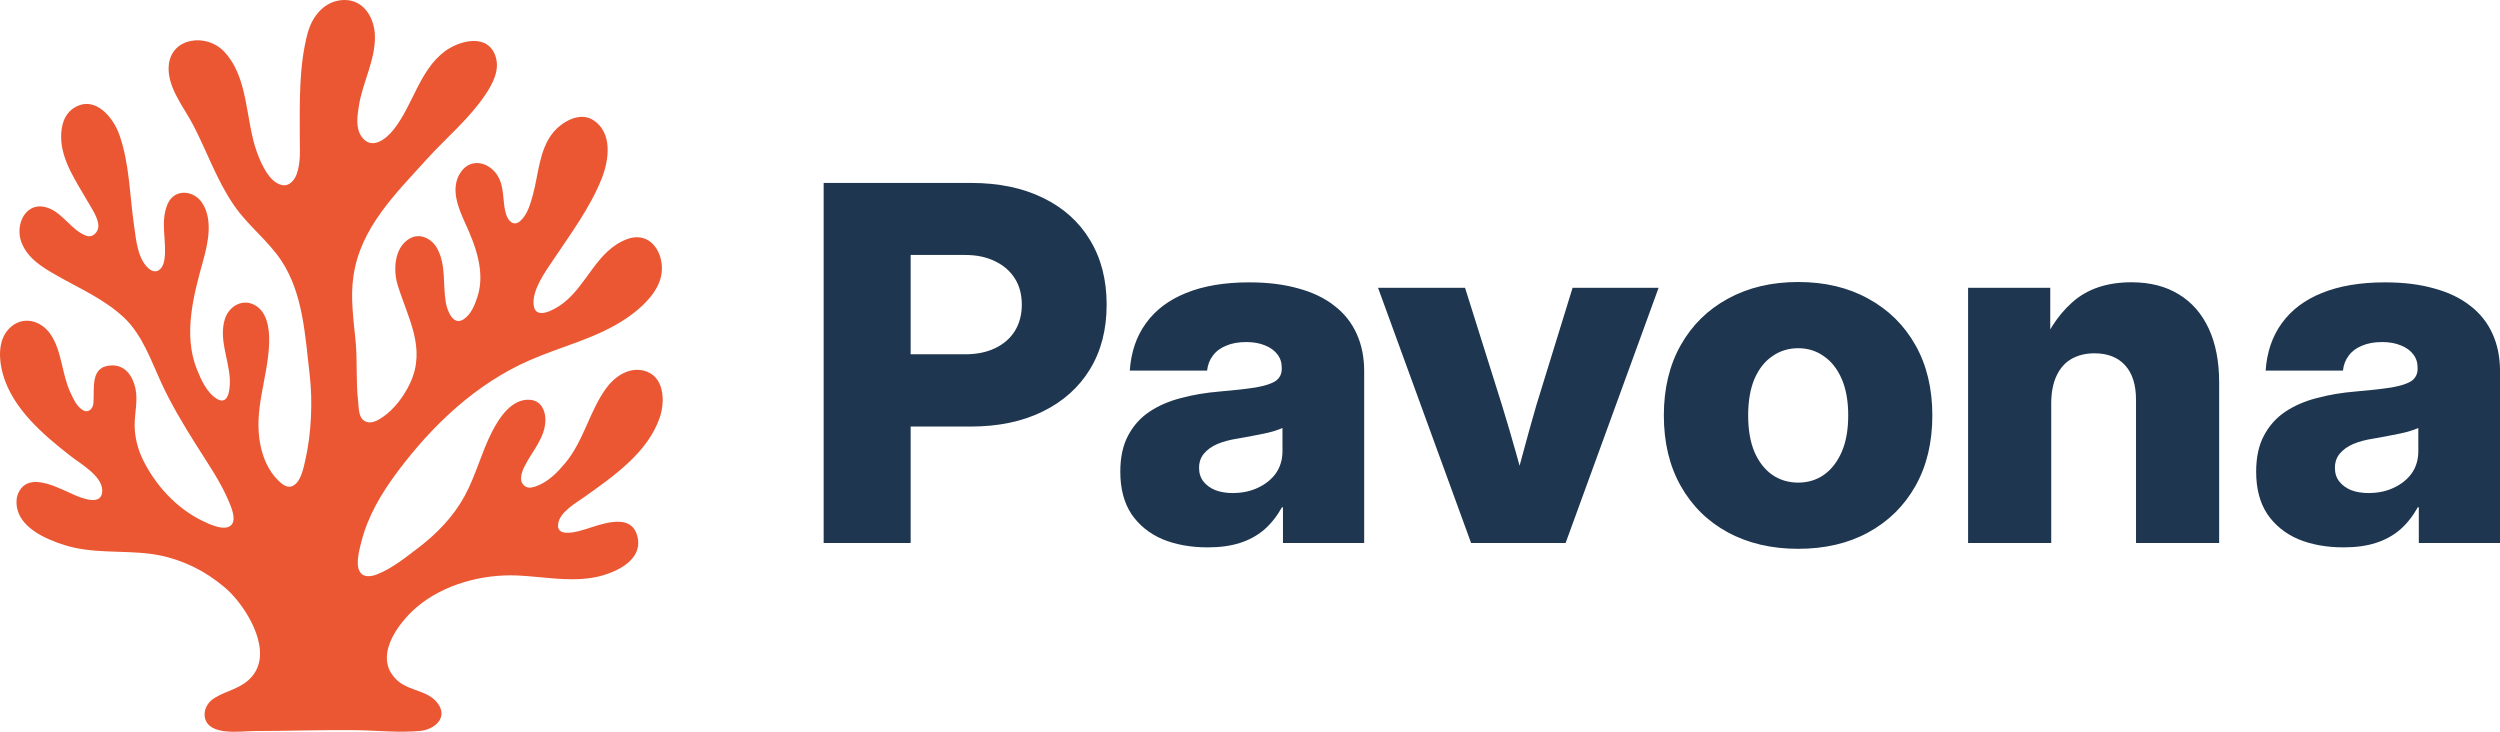
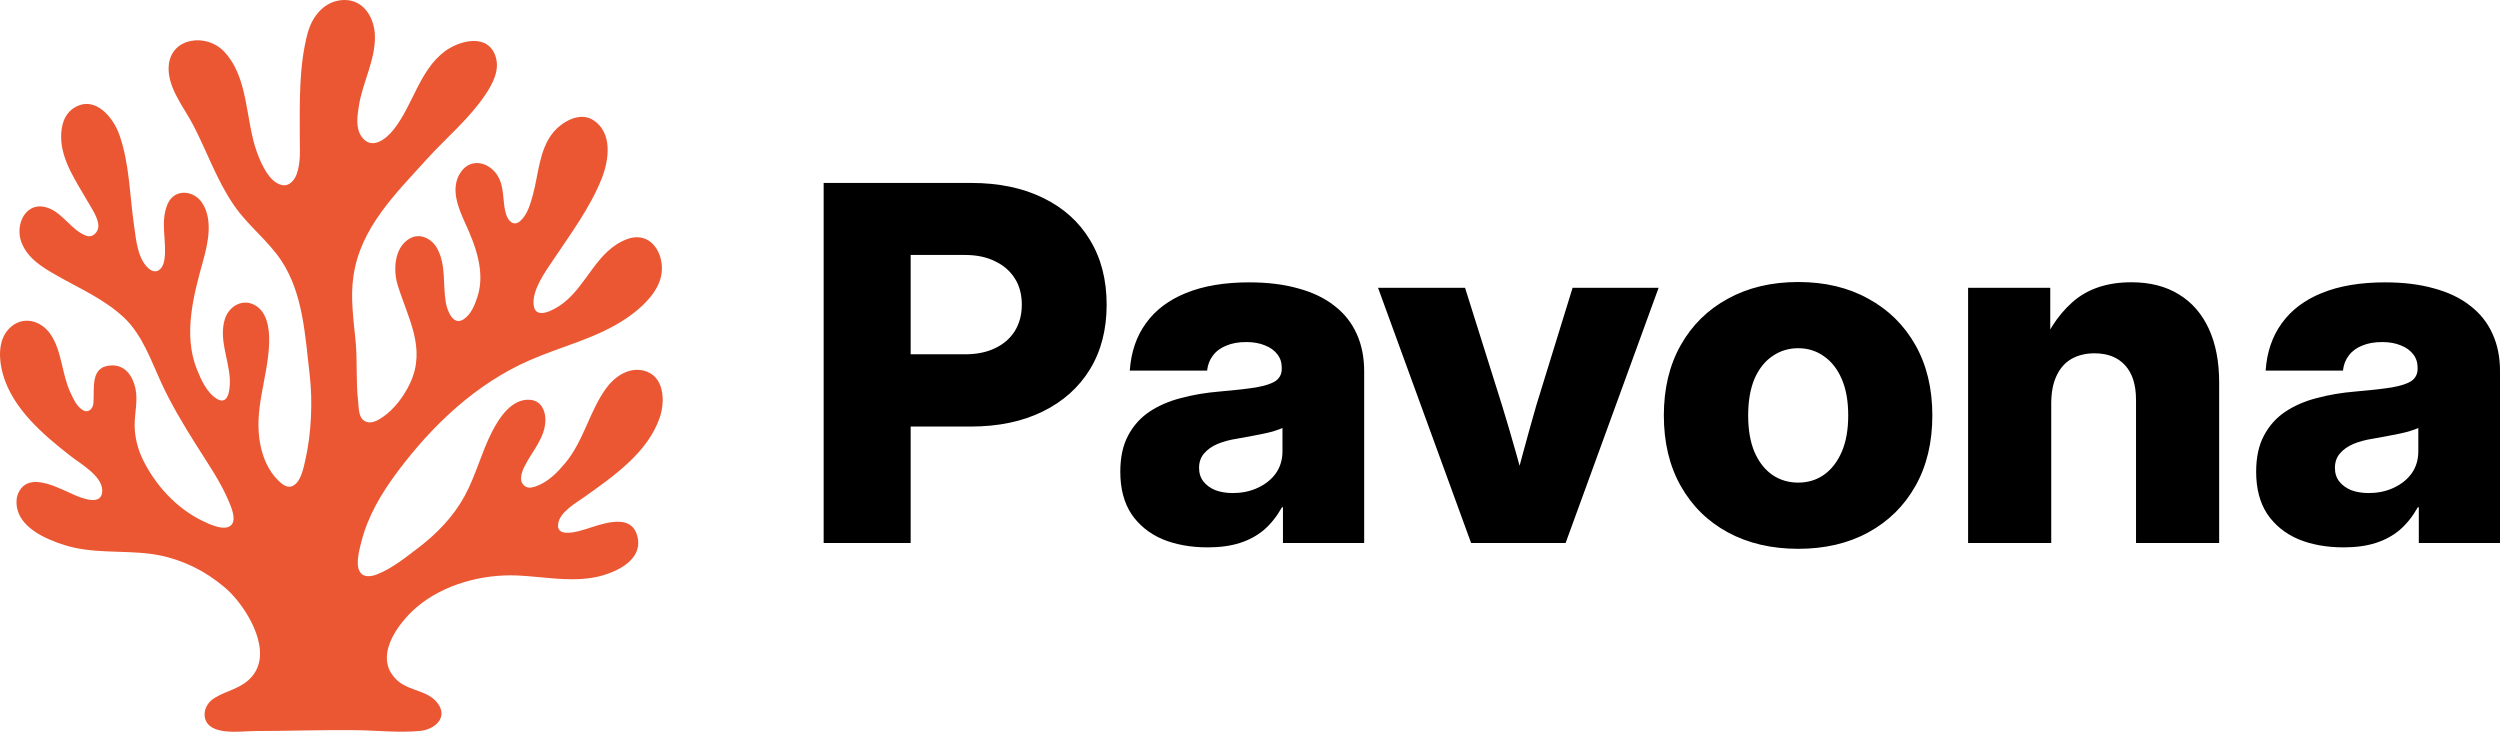
<svg xmlns="http://www.w3.org/2000/svg" width="245.986pt" height="72pt" viewBox="0 0 86.778 25.4" version="1.1" id="svg1">
  <defs id="defs1" />
  <path fill="#ea5732" stroke="none" d="m 11.953,0 c -0.671,0.005 -1.117,0.551 -1.278,1.162 -0.304,1.151 -0.27,2.4 -0.27,3.58 0,0.434 0.043,0.888 -0.108,1.305 -0.069,0.191 -0.241,0.411 -0.469,0.383 C 9.358,6.372 9.061,5.673 8.92,5.288 8.509,4.166 8.642,2.679 7.76,1.771 7.172,1.165 5.964,1.279 5.859,2.254 c -0.08,0.749 0.526,1.468 0.851,2.094 0.485,0.935 0.816,1.917 1.42,2.791 0.48,0.696 1.172,1.209 1.638,1.912 0.759,1.146 0.824,2.626 0.98,3.944 0.11,0.933 0.06,2.057 -0.15,2.974 -0.065,0.284 -0.157,0.792 -0.466,0.91 -0.184,0.07 -0.364,-0.092 -0.485,-0.212 -0.326,-0.324 -0.516,-0.767 -0.607,-1.213 -0.254,-1.242 0.273,-2.356 0.303,-3.58 0.012,-0.472 -0.07,-1.114 -0.576,-1.32 -0.423,-0.173 -0.843,0.124 -0.965,0.531 -0.204,0.682 0.126,1.355 0.173,2.033 0.018,0.263 2.31e-4,0.999 -0.452,0.724 C 7.182,13.633 6.973,13.17 6.831,12.813 6.353,11.607 6.718,10.246 7.05,9.051 7.222,8.431 7.397,7.63 7.021,7.048 6.728,6.596 6.056,6.535 5.82,7.078 c -0.277,0.639 -0.016,1.292 -0.114,1.942 -0.05,0.332 -0.294,0.548 -0.578,0.27 C 4.772,8.941 4.727,8.334 4.658,7.867 4.501,6.81 4.501,5.7 4.144,4.681 3.935,4.085 3.317,3.315 2.607,3.722 c -0.383,0.22 -0.49,0.641 -0.485,1.051 0.01,0.811 0.549,1.567 0.936,2.245 0.132,0.231 0.37,0.571 0.356,0.85 -0.01,0.203 -0.214,0.392 -0.412,0.319 -0.524,-0.191 -0.808,-0.783 -1.335,-0.97 -0.764,-0.272 -1.162,0.573 -0.922,1.197 0.216,0.561 0.729,0.865 1.225,1.148 0.797,0.454 1.661,0.827 2.336,1.464 0.629,0.593 0.932,1.476 1.284,2.243 0.344,0.749 0.768,1.457 1.206,2.154 0.403,0.643 0.846,1.27 1.143,1.972 0.084,0.2 0.264,0.608 0.107,0.809 -0.212,0.273 -0.808,-0.02 -1.039,-0.134 -0.894,-0.44 -1.625,-1.242 -2.055,-2.131 -0.173,-0.358 -0.279,-0.784 -0.279,-1.183 0,-0.425 0.119,-0.85 0.028,-1.274 -0.091,-0.422 -0.348,-0.809 -0.819,-0.798 -0.772,0.018 -0.595,0.797 -0.64,1.313 -0.016,0.187 -0.17,0.351 -0.361,0.242 C 2.665,14.115 2.548,13.846 2.447,13.632 2.143,12.993 2.154,12.184 1.751,11.599 1.405,11.096 0.75,10.946 0.304,11.418 c -0.386,0.408 -0.345,1.076 -0.202,1.577 0.342,1.199 1.406,2.1 2.354,2.839 0.361,0.282 1.185,0.738 1.085,1.287 -0.067,0.371 -0.549,0.214 -0.782,0.131 -0.564,-0.201 -1.8,-1.024 -2.15,-0.07 -0.038,0.105 -0.04,0.223 -0.032,0.334 0.058,0.79 1.019,1.203 1.666,1.406 0.97,0.304 1.98,0.175 2.974,0.302 0.833,0.106 1.637,0.443 2.306,0.946 0.167,0.125 0.337,0.262 0.483,0.412 0.636,0.653 1.468,2.065 0.731,2.911 -0.359,0.413 -0.862,0.467 -1.305,0.743 -0.225,0.14 -0.38,0.414 -0.318,0.684 0.147,0.642 1.259,0.455 1.744,0.455 1.163,0 2.325,-0.044 3.489,-0.03 0.739,0.009 1.506,0.097 2.245,0.025 0.469,-0.045 0.966,-0.437 0.617,-0.935 -0.329,-0.47 -0.958,-0.435 -1.373,-0.779 -0.94,-0.779 -0.053,-2.001 0.634,-2.585 0.933,-0.792 2.281,-1.148 3.489,-1.095 0.868,0.038 1.711,0.216 2.579,0.082 0.673,-0.104 1.794,-0.54 1.592,-1.418 -0.22,-0.958 -1.438,-0.354 -2.017,-0.209 -0.229,0.057 -0.802,0.186 -0.74,-0.246 0.06,-0.418 0.611,-0.719 0.922,-0.941 1.003,-0.715 2.197,-1.539 2.609,-2.761 0.193,-0.572 0.156,-1.454 -0.576,-1.622 -0.519,-0.119 -1.004,0.221 -1.292,0.621 -0.577,0.801 -0.772,1.809 -1.406,2.579 -0.251,0.305 -0.57,0.634 -0.943,0.786 -0.123,0.05 -0.296,0.119 -0.423,0.053 -0.289,-0.15 -0.164,-0.499 -0.054,-0.718 0.261,-0.523 0.721,-0.991 0.721,-1.608 0,-0.326 -0.151,-0.659 -0.516,-0.695 -0.643,-0.063 -1.087,0.617 -1.342,1.119 -0.365,0.718 -0.558,1.505 -0.943,2.215 -0.394,0.726 -0.974,1.32 -1.629,1.817 -0.436,0.33 -0.884,0.694 -1.396,0.9 -0.21,0.085 -0.504,0.138 -0.628,-0.108 -0.134,-0.266 -0.006,-0.729 0.062,-1.001 0.227,-0.908 0.71,-1.715 1.267,-2.458 1.212,-1.616 2.714,-3.04 4.578,-3.858 1.129,-0.495 2.336,-0.76 3.368,-1.463 0.462,-0.315 0.956,-0.753 1.15,-1.294 0.274,-0.764 -0.235,-1.793 -1.15,-1.442 -1.046,0.401 -1.368,1.583 -2.215,2.227 -0.229,0.174 -0.966,0.634 -1.016,0.034 -0.044,-0.522 0.411,-1.14 0.683,-1.547 C 19.805,8.119 20.484,7.211 20.885,6.199 21.14,5.557 21.272,4.615 20.6,4.173 20.12,3.858 19.486,4.238 19.183,4.621 18.715,5.214 18.692,6.044 18.502,6.745 18.415,7.064 18.312,7.454 18.05,7.678 17.829,7.868 17.638,7.667 17.568,7.443 17.433,7.013 17.522,6.548 17.296,6.138 17.027,5.651 16.377,5.447 16.008,5.956 c -0.406,0.56 -0.098,1.272 0.153,1.82 0.352,0.768 0.686,1.674 0.414,2.518 -0.092,0.286 -0.226,0.63 -0.495,0.797 -0.362,0.224 -0.559,-0.326 -0.604,-0.584 -0.11,-0.625 0.016,-1.301 -0.3,-1.881 -0.189,-0.347 -0.61,-0.562 -0.977,-0.334 -0.518,0.322 -0.555,1.088 -0.394,1.608 0.354,1.146 0.998,2.192 0.431,3.398 -0.209,0.445 -0.539,0.895 -0.947,1.177 -0.155,0.107 -0.382,0.241 -0.576,0.166 -0.283,-0.109 -0.253,-0.463 -0.282,-0.706 -0.082,-0.69 -0.021,-1.399 -0.088,-2.094 -0.071,-0.748 -0.184,-1.494 -0.077,-2.245 C 12.503,7.915 13.725,6.73 14.81,5.531 15.488,4.781 16.28,4.133 16.848,3.286 17.1,2.91 17.348,2.444 17.208,1.981 16.955,1.139 15.953,1.4 15.442,1.78 14.56,2.437 14.329,3.661 13.662,4.499 13.39,4.841 12.892,5.227 12.549,4.742 12.337,4.443 12.403,4.018 12.456,3.68 c 0.129,-0.82 0.559,-1.553 0.559,-2.397 C 13.014,0.662 12.653,-0.006 11.953,1.3e-4 Z" id="path1" style="stroke-width:0.115" />
-   <path d="M 28.59,18.849 V 6.35 h 5.117 q 1.443,0 2.5,0.52 1.057,0.512 1.627,1.46 0.579,0.948 0.579,2.248 0,1.292 -0.579,2.24 -0.579,0.948 -1.644,1.468 -1.057,0.52 -2.5,0.52 h -3.389 v -2.508 h 3.196 q 0.604,0 1.04,-0.21 0.445,-0.21 0.688,-0.596 0.243,-0.394 0.243,-0.914 0,-0.537 -0.243,-0.914 Q 34.982,9.278 34.537,9.068 34.101,8.85 33.497,8.85 h -1.887 v 9.999 z m 13.334,0.151 q -0.889,0 -1.577,-0.285 -0.679,-0.294 -1.074,-0.872 -0.386,-0.587 -0.386,-1.468 0,-0.747 0.268,-1.25 0.268,-0.512 0.738,-0.83 0.478,-0.319 1.099,-0.478 0.629,-0.168 1.334,-0.226 0.789,-0.067 1.267,-0.143 0.478,-0.084 0.688,-0.226 0.21,-0.151 0.21,-0.419 v -0.042 q 0,-0.268 -0.151,-0.461 -0.151,-0.201 -0.428,-0.31 -0.277,-0.117 -0.654,-0.117 -0.403,0 -0.696,0.126 -0.294,0.117 -0.461,0.344 -0.168,0.218 -0.201,0.52 h -2.684 q 0.067,-0.965 0.562,-1.644 0.495,-0.688 1.392,-1.049 0.906,-0.369 2.189,-0.369 0.965,0 1.703,0.21 0.747,0.201 1.258,0.604 0.512,0.394 0.772,0.973 0.26,0.57 0.26,1.3 V 18.849 H 44.533 V 17.607 h -0.034 q -0.268,0.478 -0.629,0.789 -0.361,0.302 -0.839,0.453 -0.478,0.151 -1.107,0.151 z m 0.881,-1.887 q 0.478,0 0.864,-0.185 0.394,-0.185 0.621,-0.503 0.226,-0.327 0.226,-0.763 v -0.805 q -0.117,0.05 -0.277,0.101 -0.159,0.05 -0.361,0.092 -0.193,0.042 -0.428,0.084 -0.235,0.042 -0.503,0.092 -0.386,0.059 -0.688,0.185 -0.294,0.126 -0.47,0.336 -0.168,0.201 -0.168,0.495 0,0.277 0.151,0.47 0.151,0.193 0.411,0.302 0.268,0.101 0.621,0.101 z m 8.259,1.736 -3.23,-8.858 h 3.02 l 1.283,4.077 q 0.26,0.847 0.495,1.686 0.235,0.839 0.461,1.686 h -0.688 q 0.226,-0.847 0.453,-1.686 0.226,-0.839 0.47,-1.686 l 1.258,-4.077 h 2.986 L 54.344,18.849 Z M 62.418,19.05 q -1.384,0 -2.441,-0.57 -1.049,-0.57 -1.636,-1.611 -0.587,-1.04 -0.587,-2.449 0,-1.401 0.587,-2.441 0.587,-1.04 1.636,-1.611 1.057,-0.579 2.441,-0.579 1.392,0 2.433,0.579 1.049,0.57 1.636,1.611 0.587,1.04 0.587,2.441 0,1.409 -0.587,2.449 -0.587,1.04 -1.636,1.611 -1.04,0.57 -2.433,0.57 z m 0,-2.298 q 0.503,0 0.889,-0.268 0.394,-0.277 0.621,-0.797 0.226,-0.52 0.226,-1.267 0,-0.747 -0.226,-1.267 -0.226,-0.52 -0.621,-0.789 -0.386,-0.277 -0.889,-0.277 -0.503,0 -0.898,0.277 -0.394,0.268 -0.621,0.789 -0.218,0.52 -0.218,1.267 0,0.747 0.218,1.267 0.226,0.52 0.621,0.797 0.394,0.268 0.898,0.268 z m 8.783,-2.718 v 4.815 H 68.315 V 9.991 h 2.852 v 2.374 h -0.428 q 0.411,-1.174 1.191,-1.871 0.78,-0.696 2.055,-0.696 0.965,0 1.644,0.419 0.679,0.411 1.04,1.191 0.361,0.78 0.361,1.871 v 5.57 h -2.886 v -4.966 q 0,-0.789 -0.377,-1.2 -0.377,-0.419 -1.065,-0.419 -0.453,0 -0.797,0.193 -0.336,0.193 -0.52,0.587 -0.185,0.386 -0.185,0.99 z m 10.15,4.966 q -0.889,0 -1.577,-0.285 -0.679,-0.294 -1.074,-0.872 -0.386,-0.587 -0.386,-1.468 0,-0.747 0.268,-1.25 0.268,-0.512 0.738,-0.83 0.478,-0.319 1.099,-0.478 0.629,-0.168 1.334,-0.226 0.789,-0.067 1.267,-0.143 0.478,-0.084 0.688,-0.226 0.21,-0.151 0.21,-0.419 v -0.042 q 0,-0.268 -0.151,-0.461 -0.151,-0.201 -0.428,-0.31 -0.277,-0.117 -0.654,-0.117 -0.403,0 -0.696,0.126 -0.294,0.117 -0.461,0.344 -0.168,0.218 -0.201,0.52 h -2.684 q 0.067,-0.965 0.562,-1.644 0.495,-0.688 1.392,-1.049 0.906,-0.369 2.189,-0.369 0.965,0 1.703,0.21 0.747,0.201 1.258,0.604 0.512,0.394 0.772,0.973 0.26,0.57 0.26,1.3 V 18.849 H 83.96 V 17.607 h -0.034 q -0.268,0.478 -0.629,0.789 -0.361,0.302 -0.839,0.453 -0.478,0.151 -1.107,0.151 z m 0.881,-1.887 q 0.478,0 0.864,-0.185 0.394,-0.185 0.621,-0.503 0.226,-0.327 0.226,-0.763 v -0.805 q -0.117,0.05 -0.277,0.101 -0.159,0.05 -0.361,0.092 -0.193,0.042 -0.428,0.084 -0.235,0.042 -0.503,0.092 -0.386,0.059 -0.688,0.185 -0.294,0.126 -0.47,0.336 -0.168,0.201 -0.168,0.495 0,0.277 0.151,0.47 0.151,0.193 0.411,0.302 0.268,0.101 0.621,0.101 z" id="text1" style="font-size:17.179px;font-family:Inter;-inkscape-font-specification:'Inter, @opsz=32,wght=800';font-variation-settings:'opsz' 32, 'wght' 800;fill:#1e364f;stroke-width:0.179" aria-label="Pavona" />
+   <path d="M 28.59,18.849 V 6.35 h 5.117 q 1.443,0 2.5,0.52 1.057,0.512 1.627,1.46 0.579,0.948 0.579,2.248 0,1.292 -0.579,2.24 -0.579,0.948 -1.644,1.468 -1.057,0.52 -2.5,0.52 h -3.389 v -2.508 h 3.196 q 0.604,0 1.04,-0.21 0.445,-0.21 0.688,-0.596 0.243,-0.394 0.243,-0.914 0,-0.537 -0.243,-0.914 Q 34.982,9.278 34.537,9.068 34.101,8.85 33.497,8.85 h -1.887 v 9.999 z m 13.334,0.151 q -0.889,0 -1.577,-0.285 -0.679,-0.294 -1.074,-0.872 -0.386,-0.587 -0.386,-1.468 0,-0.747 0.268,-1.25 0.268,-0.512 0.738,-0.83 0.478,-0.319 1.099,-0.478 0.629,-0.168 1.334,-0.226 0.789,-0.067 1.267,-0.143 0.478,-0.084 0.688,-0.226 0.21,-0.151 0.21,-0.419 v -0.042 q 0,-0.268 -0.151,-0.461 -0.151,-0.201 -0.428,-0.31 -0.277,-0.117 -0.654,-0.117 -0.403,0 -0.696,0.126 -0.294,0.117 -0.461,0.344 -0.168,0.218 -0.201,0.52 h -2.684 q 0.067,-0.965 0.562,-1.644 0.495,-0.688 1.392,-1.049 0.906,-0.369 2.189,-0.369 0.965,0 1.703,0.21 0.747,0.201 1.258,0.604 0.512,0.394 0.772,0.973 0.26,0.57 0.26,1.3 V 18.849 H 44.533 V 17.607 h -0.034 q -0.268,0.478 -0.629,0.789 -0.361,0.302 -0.839,0.453 -0.478,0.151 -1.107,0.151 z m 0.881,-1.887 q 0.478,0 0.864,-0.185 0.394,-0.185 0.621,-0.503 0.226,-0.327 0.226,-0.763 v -0.805 q -0.117,0.05 -0.277,0.101 -0.159,0.05 -0.361,0.092 -0.193,0.042 -0.428,0.084 -0.235,0.042 -0.503,0.092 -0.386,0.059 -0.688,0.185 -0.294,0.126 -0.47,0.336 -0.168,0.201 -0.168,0.495 0,0.277 0.151,0.47 0.151,0.193 0.411,0.302 0.268,0.101 0.621,0.101 z m 8.259,1.736 -3.23,-8.858 h 3.02 l 1.283,4.077 q 0.26,0.847 0.495,1.686 0.235,0.839 0.461,1.686 h -0.688 q 0.226,-0.847 0.453,-1.686 0.226,-0.839 0.47,-1.686 l 1.258,-4.077 h 2.986 L 54.344,18.849 Z M 62.418,19.05 q -1.384,0 -2.441,-0.57 -1.049,-0.57 -1.636,-1.611 -0.587,-1.04 -0.587,-2.449 0,-1.401 0.587,-2.441 0.587,-1.04 1.636,-1.611 1.057,-0.579 2.441,-0.579 1.392,0 2.433,0.579 1.049,0.57 1.636,1.611 0.587,1.04 0.587,2.441 0,1.409 -0.587,2.449 -0.587,1.04 -1.636,1.611 -1.04,0.57 -2.433,0.57 z m 0,-2.298 q 0.503,0 0.889,-0.268 0.394,-0.277 0.621,-0.797 0.226,-0.52 0.226,-1.267 0,-0.747 -0.226,-1.267 -0.226,-0.52 -0.621,-0.789 -0.386,-0.277 -0.889,-0.277 -0.503,0 -0.898,0.277 -0.394,0.268 -0.621,0.789 -0.218,0.52 -0.218,1.267 0,0.747 0.218,1.267 0.226,0.52 0.621,0.797 0.394,0.268 0.898,0.268 z m 8.783,-2.718 v 4.815 H 68.315 V 9.991 h 2.852 v 2.374 h -0.428 q 0.411,-1.174 1.191,-1.871 0.78,-0.696 2.055,-0.696 0.965,0 1.644,0.419 0.679,0.411 1.04,1.191 0.361,0.78 0.361,1.871 v 5.57 h -2.886 v -4.966 q 0,-0.789 -0.377,-1.2 -0.377,-0.419 -1.065,-0.419 -0.453,0 -0.797,0.193 -0.336,0.193 -0.52,0.587 -0.185,0.386 -0.185,0.99 z m 10.15,4.966 q -0.889,0 -1.577,-0.285 -0.679,-0.294 -1.074,-0.872 -0.386,-0.587 -0.386,-1.468 0,-0.747 0.268,-1.25 0.268,-0.512 0.738,-0.83 0.478,-0.319 1.099,-0.478 0.629,-0.168 1.334,-0.226 0.789,-0.067 1.267,-0.143 0.478,-0.084 0.688,-0.226 0.21,-0.151 0.21,-0.419 v -0.042 q 0,-0.268 -0.151,-0.461 -0.151,-0.201 -0.428,-0.31 -0.277,-0.117 -0.654,-0.117 -0.403,0 -0.696,0.126 -0.294,0.117 -0.461,0.344 -0.168,0.218 -0.201,0.52 h -2.684 q 0.067,-0.965 0.562,-1.644 0.495,-0.688 1.392,-1.049 0.906,-0.369 2.189,-0.369 0.965,0 1.703,0.21 0.747,0.201 1.258,0.604 0.512,0.394 0.772,0.973 0.26,0.57 0.26,1.3 V 18.849 H 83.96 V 17.607 h -0.034 q -0.268,0.478 -0.629,0.789 -0.361,0.302 -0.839,0.453 -0.478,0.151 -1.107,0.151 z m 0.881,-1.887 q 0.478,0 0.864,-0.185 0.394,-0.185 0.621,-0.503 0.226,-0.327 0.226,-0.763 v -0.805 q -0.117,0.05 -0.277,0.101 -0.159,0.05 -0.361,0.092 -0.193,0.042 -0.428,0.084 -0.235,0.042 -0.503,0.092 -0.386,0.059 -0.688,0.185 -0.294,0.126 -0.47,0.336 -0.168,0.201 -0.168,0.495 0,0.277 0.151,0.47 0.151,0.193 0.411,0.302 0.268,0.101 0.621,0.101 z" id="text1" style="font-size:17.179px;font-family:Inter;-inkscape-font-specification:'Inter, @opsz=32,wght=800';font-variation-settings:'opsz' 32, 'wght' 800; color-scheme: light dark; fill: light-dark(#1e364f, #ffffff); stroke-width:0.179" aria-label="Pavona" />
</svg>
